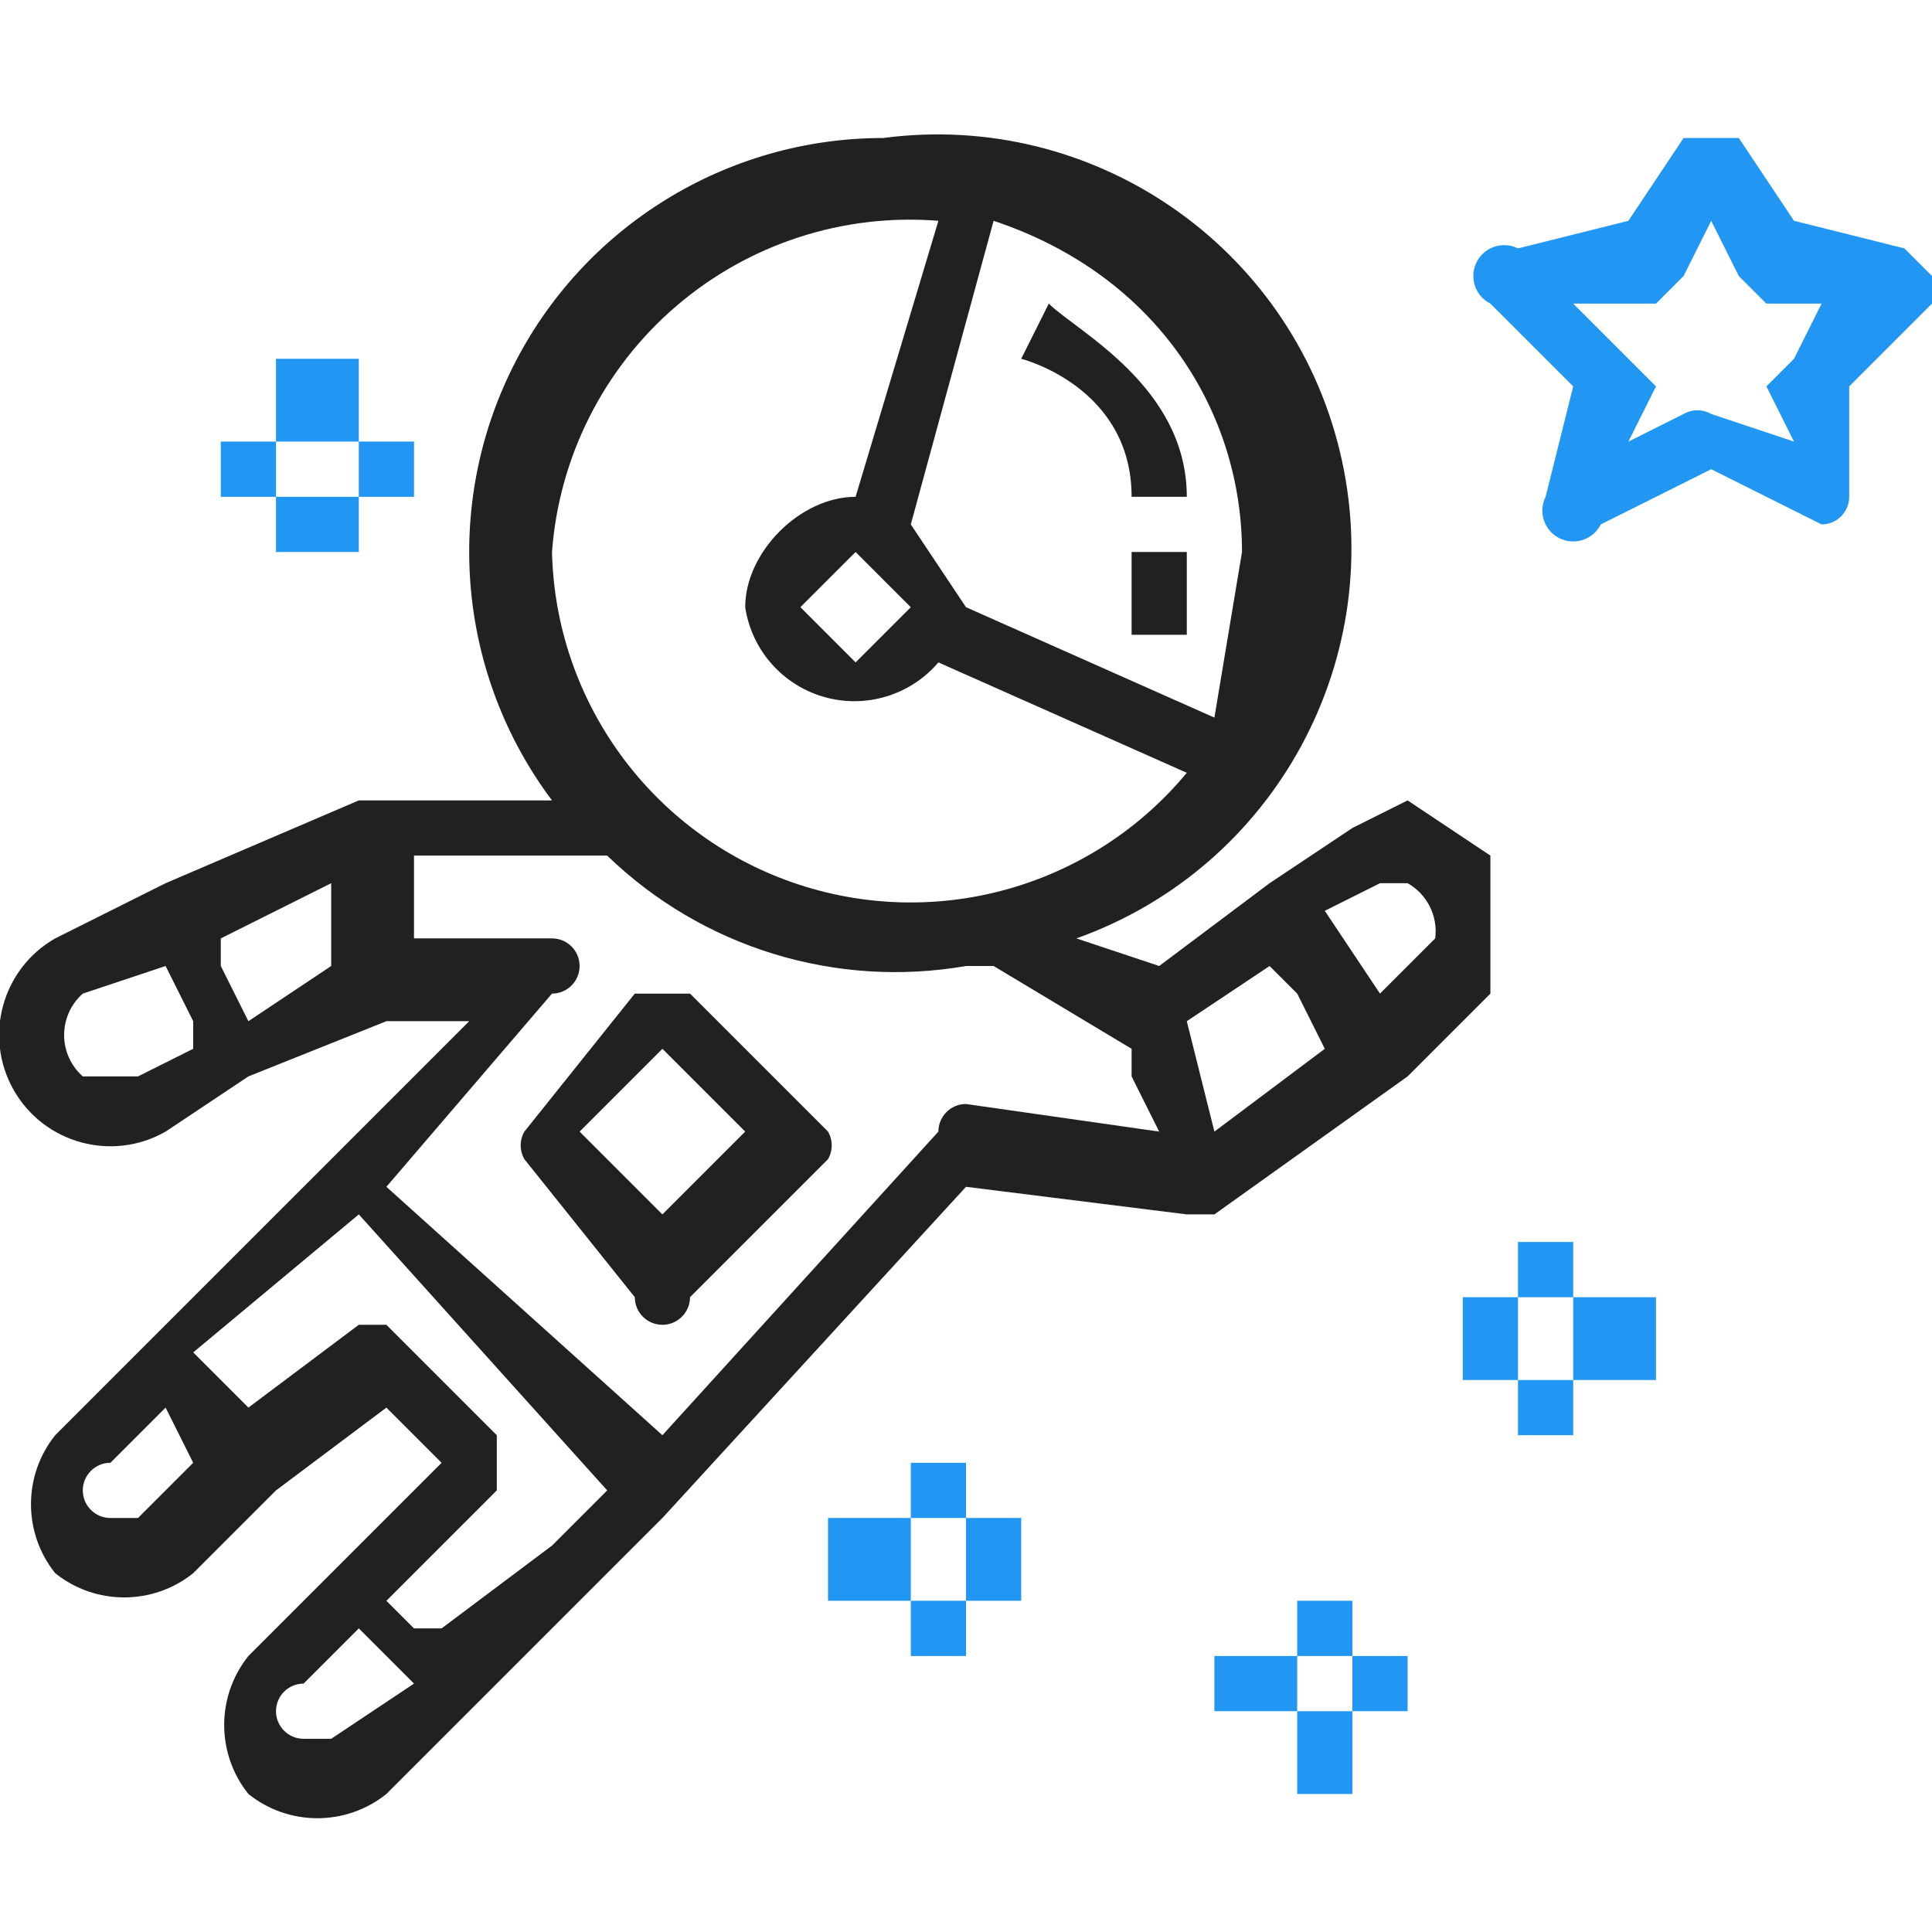
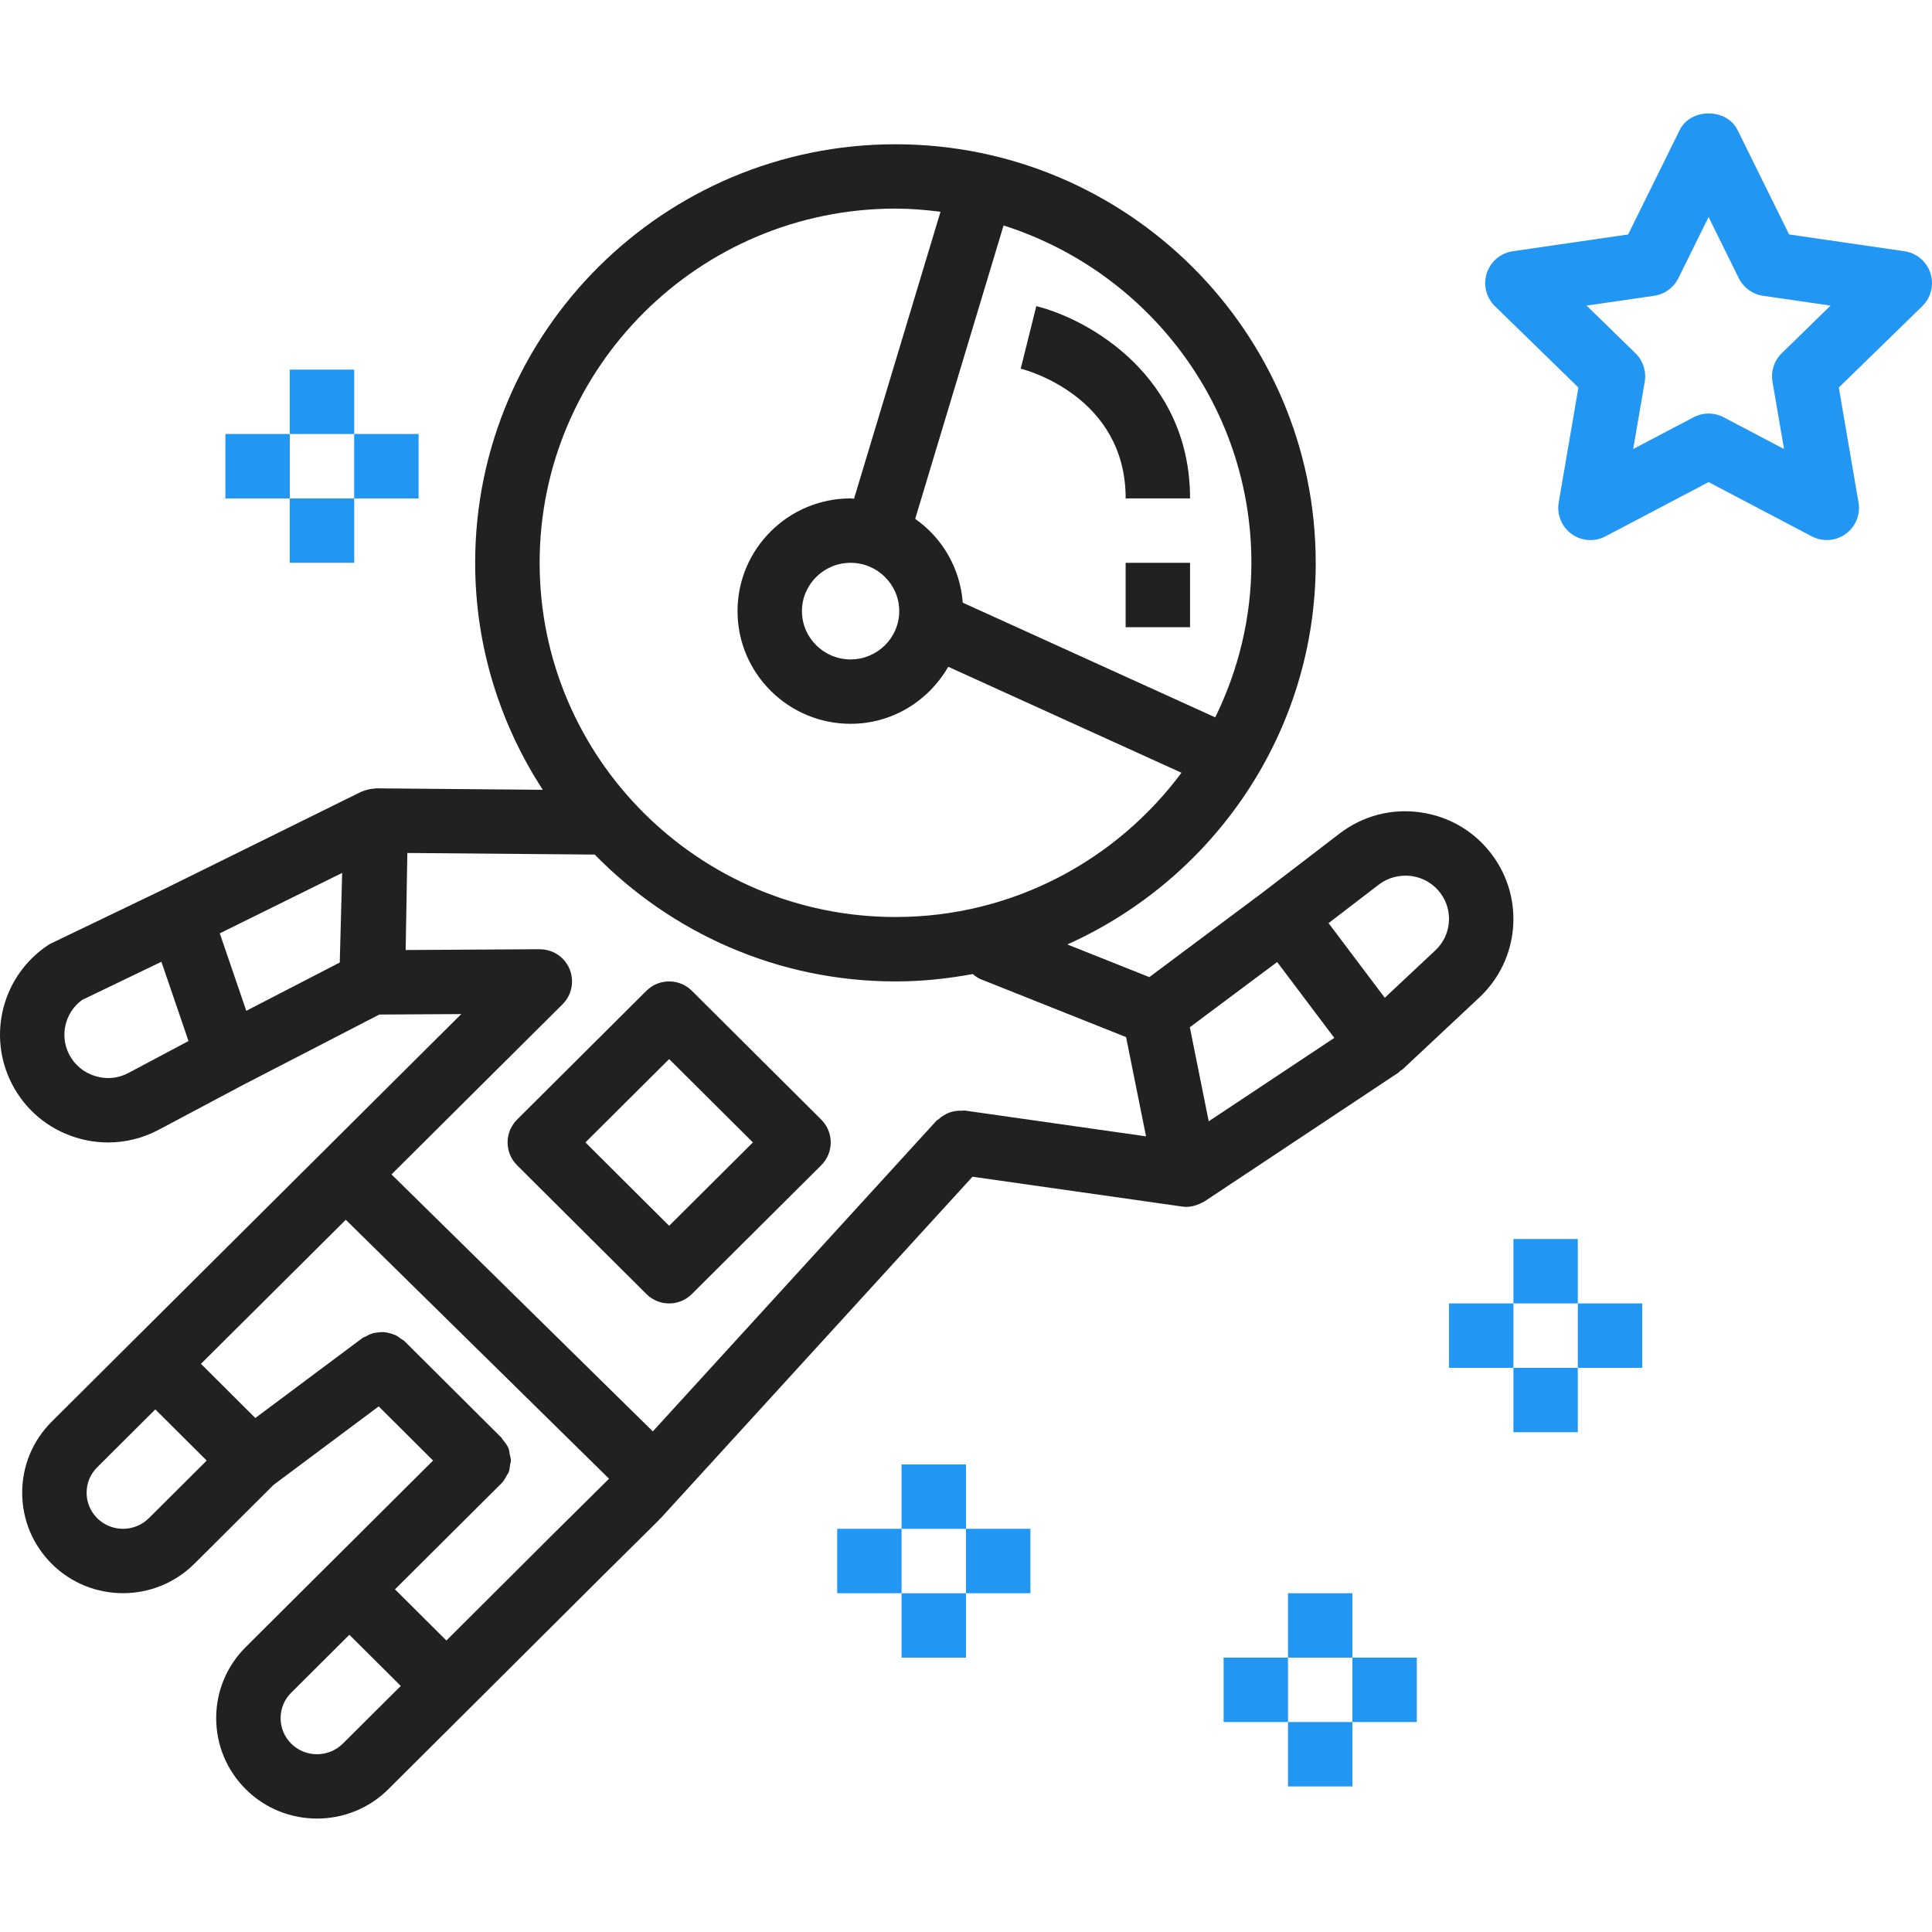
- <svg xmlns="http://www.w3.org/2000/svg" width="70" height="70" fill="none">
-   <path d="M70 10l-1-1-4-1-2-3h-2l-2 3-4 1a1 1 0 00-1 2l3 3-1 4a1 1 0 002 1l4-2 4 2a1 1 0 001-1v-4l3-3v-1zm-5 3l-1 1 1 2-3-1a1 1 0 00-1 0l-2 1 1-2-1-1-2-2h3l1-1 1-2 1 2 1 1h2l-1 2zM57 45h-2v2h2v-2zM57 50h-2v2h2v-2zM60 47h-3v3h3v-3zM55 47h-2v3h2v-3zM49 58h-2v2h2v-2zM49 62h-2v3h2v-3zM51 60h-2v2h2v-2zM47 60h-3v2h3v-2zM35 53h-2v2h2v-2zM35 58h-2v2h2v-2zM37 55h-2v3h2v-3zM33 55h-3v3h3v-3zM13 13h-3v3h3v-3zM13 18h-3v2h3v-2zM15 16h-2v2h2v-2zM10 16H8v2h2v-2z" fill="#2196F3" />
-   <path d="M54 31l-3-2-2 1-3 2-4 3-3-1a15 15 0 00-7-29 15 15 0 00-12 24h-7l-7 3-4 2a4 4 0 004 7l3-2 5-2h3L5 49l-3 3a4 4 0 000 5 4 4 0 005 0l3-3 4-3 2 2-4 4-3 3a4 4 0 000 5 4 4 0 005 0l3-3 5-5 2-2 11-12 8 1h1l7-5 3-3v-5zM5 39H3a2 2 0 010-3l3-1 1 2v1l-2 1zm7-4l-3 2-1-2v-1l4-2v3zm33-15l-1 6-9-4-2-3 3-11c6 2 9 7 9 12zm-25 0A13 13 0 0134 8l-3 10c-2 0-4 2-4 4a4 4 0 007 2l9 4a13 13 0 01-23-8zm13 2l-2 2-2-2 2-2 2 2zM5 55H4a1 1 0 010-2l2-2 1 2-2 2zm7 8h-1a1 1 0 010-2l2-2 1 1 1 1-3 2zm8-7l-4 3h-1l-1-1 4-4v-1h0v-1l-3-3-1-1h-1l-4 3-2-2 6-5 9 10-2 2zm15-16a1 1 0 00-1 1L24 52l-10-9 6-7a1 1 0 000-2h-5v-3h7a15 15 0 0013 4h1l5 3v1l1 2-7-1zm9 1l-1-4 3-2 1 1 1 2-4 3zm8-7l-2 2-2-3 2-1h1a2 2 0 011 2z" fill="#212121" />
-   <path d="M30 41l-5-5h-2l-4 5a1 1 0 000 1l4 5a1 1 0 002 0l5-5a1 1 0 000-1zm-6 3l-3-3 3-3 3 3-3 3zM38 11l-1 2s4 1 4 5h2c0-4-4-6-5-7zM43 20h-2v3h2v-3z" fill="#212121" />
+ <svg xmlns="http://www.w3.org/2000/svg" width="70" height="70" viewBox="0 0 70 70" fill="none">
+   <path d="M69.943 9.896C69.806 9.475 69.442 9.167 69.002 9.103L64.823 8.495L62.953 4.708C62.561 3.91 61.253 3.91 60.861 4.708L58.991 8.495L54.812 9.103C54.372 9.167 54.008 9.474 53.869 9.897C53.733 10.319 53.846 10.783 54.164 11.092L57.189 14.041L56.475 18.203C56.401 18.641 56.58 19.083 56.939 19.345C57.301 19.608 57.775 19.641 58.168 19.433L61.906 17.467L65.644 19.433C65.815 19.523 66.003 19.567 66.188 19.567C66.43 19.567 66.671 19.493 66.874 19.344C67.234 19.083 67.413 18.641 67.337 18.203L66.624 14.041L69.649 11.092C69.966 10.782 70.08 10.319 69.943 9.896ZM64.556 12.799C64.282 13.066 64.156 13.454 64.221 13.832L64.639 16.269L62.45 15.118C62.28 15.029 62.093 14.984 61.906 14.984C61.72 14.984 61.534 15.029 61.363 15.118L59.174 16.269L59.592 13.832C59.657 13.454 59.531 13.068 59.257 12.799L57.484 11.072L59.932 10.717C60.313 10.662 60.64 10.423 60.811 10.078L61.905 7.862L62.999 10.078C63.17 10.422 63.498 10.662 63.878 10.717L66.326 11.072L64.556 12.799Z" fill="#2196F3" />
+   <path d="M57.167 44.892H54.834V47.226H57.167V44.892Z" fill="#2196F3" />
+   <path d="M57.167 49.559H54.834V51.892H57.167V49.559Z" fill="#2196F3" />
+   <path d="M59.5 47.226H57.167V49.559H59.5V47.226Z" fill="#2196F3" />
+   <path d="M54.834 47.226H52.501V49.559H54.834V47.226Z" fill="#2196F3" />
+   <path d="M49 57.726H46.667V60.059H49V57.726Z" fill="#2196F3" />
+   <path d="M49 62.393H46.667V64.726H49V62.393Z" fill="#2196F3" />
+   <path d="M51.333 60.059H49V62.393H51.333V60.059Z" fill="#2196F3" />
+   <path d="M46.667 60.059H44.334V62.393H46.667V60.059Z" fill="#2196F3" />
+   <path d="M35 53.059H32.666V55.393H35V53.059Z" fill="#2196F3" />
+   <path d="M35 57.726H32.666V60.059H35V57.726Z" fill="#2196F3" />
+   <path d="M37.333 55.392H35V57.726H37.333V55.392Z" fill="#2196F3" />
+   <path d="M32.666 55.392H30.333V57.726H32.666V55.392Z" fill="#2196F3" />
+   <path d="M12.833 13.392H10.499V15.725H12.833V13.392Z" fill="#2196F3" />
+   <path d="M12.833 18.059H10.499V20.392H12.833V18.059Z" fill="#2196F3" />
+   <path d="M15.166 15.725H12.833V18.059H15.166V15.725Z" fill="#2196F3" />
+   <path d="M10.499 15.725H8.166V18.059H10.499V15.725Z" fill="#2196F3" />
+   <path d="M54.063 30.974C53.435 30.126 52.512 29.58 51.464 29.433C50.412 29.283 49.373 29.56 48.533 30.203L45.795 32.301L45.794 32.303L41.643 35.403L38.672 34.219C43.969 31.843 47.671 26.545 47.671 20.394C47.671 12.031 40.84 5.227 32.444 5.227C24.047 5.227 17.216 12.031 17.216 20.394C17.216 23.425 18.123 26.244 19.666 28.616L13.62 28.563C13.617 28.563 13.613 28.563 13.61 28.563C13.591 28.563 13.576 28.573 13.559 28.574C13.443 28.578 13.33 28.602 13.219 28.642C13.191 28.652 13.162 28.658 13.135 28.671C13.121 28.677 13.107 28.678 13.093 28.685L6.021 32.176C6.02 32.176 6.018 32.176 6.018 32.178L1.877 34.169C1.831 34.189 1.784 34.216 1.739 34.246C0.088 35.345 -0.474 37.504 0.43 39.268C0.912 40.206 1.732 40.896 2.74 41.212C3.129 41.334 3.525 41.393 3.919 41.393C4.553 41.393 5.181 41.238 5.756 40.931L8.792 39.317L13.744 36.759L16.712 36.742L4.808 48.588C4.807 48.59 4.806 48.59 4.805 48.591L1.876 51.507C1.185 52.196 0.804 53.109 0.804 54.084C0.804 55.057 1.185 55.972 1.876 56.662C2.587 57.369 3.521 57.724 4.456 57.724C5.392 57.724 6.325 57.369 7.038 56.662L9.913 53.799L13.721 50.956L15.691 52.918L11.838 56.755C11.836 56.756 11.835 56.756 11.834 56.758L8.906 59.674C8.214 60.363 7.833 61.276 7.833 62.25C7.833 63.223 8.214 64.139 8.906 64.829C9.616 65.536 10.552 65.89 11.486 65.89C12.421 65.89 13.357 65.536 14.068 64.829L16.998 61.912L21.684 57.245C21.685 57.244 21.685 57.243 21.686 57.242L23.895 55.054L23.887 55.046C23.901 55.032 23.921 55.027 23.935 55.012L35.235 42.635L42.828 43.715C42.883 43.724 42.938 43.727 42.992 43.727C43.134 43.727 43.27 43.693 43.402 43.643C43.441 43.629 43.474 43.61 43.511 43.592C43.553 43.571 43.597 43.559 43.637 43.532L50.666 38.865C50.692 38.848 50.706 38.82 50.73 38.801C50.758 38.779 50.793 38.77 50.819 38.745L53.6 36.14C55.047 34.784 55.247 32.563 54.063 30.974ZM4.66 38.872C4.281 39.075 3.851 39.116 3.439 38.985C3.03 38.858 2.699 38.579 2.505 38.203C2.153 37.517 2.357 36.681 2.974 36.23L5.848 34.847L6.54 36.869L6.83 37.718L4.66 38.872ZM12.31 34.874L8.923 36.624L8.365 34.991L7.963 33.817L12.397 31.628L12.31 34.874ZM45.34 20.392C45.34 22.401 44.861 24.296 44.03 25.991L34.883 21.836C34.788 20.582 34.137 19.484 33.159 18.8L36.361 8.169C41.563 9.823 45.34 14.675 45.34 20.392ZM19.552 20.392C19.552 13.316 25.336 7.558 32.446 7.558C32.999 7.558 33.54 7.605 34.076 7.673L30.943 18.071C30.901 18.07 30.862 18.058 30.819 18.058C28.56 18.058 26.722 19.89 26.722 22.142C26.722 24.394 28.56 26.225 30.819 26.225C32.337 26.225 33.65 25.387 34.358 24.159L42.807 27.998C40.456 31.162 36.694 33.225 32.446 33.225C25.336 33.225 19.552 27.468 19.552 20.392ZM32.581 22.142C32.581 23.107 31.79 23.892 30.819 23.892C29.847 23.892 29.056 23.107 29.056 22.142C29.056 21.177 29.847 20.392 30.819 20.392C31.79 20.392 32.581 21.177 32.581 22.142ZM5.392 55.008C4.875 55.52 4.038 55.519 3.523 55.009C3.274 54.76 3.138 54.432 3.138 54.084C3.138 53.736 3.274 53.408 3.523 53.162L5.627 51.065L7.489 52.919L5.392 55.008ZM12.422 63.174C11.905 63.687 11.068 63.688 10.552 63.176C10.303 62.927 10.167 62.599 10.167 62.25C10.167 61.903 10.303 61.575 10.552 61.329L12.658 59.231L13.539 60.107L14.521 61.085L12.422 63.174ZM20.038 55.586C20.037 55.587 20.036 55.587 20.035 55.589L16.174 59.439L15.293 58.562L14.311 57.585L18.168 53.745C18.168 53.745 18.168 53.745 18.168 53.744C18.169 53.743 18.17 53.743 18.172 53.742C18.259 53.654 18.314 53.549 18.368 53.445C18.383 53.415 18.412 53.389 18.425 53.358C18.461 53.268 18.467 53.171 18.481 53.077C18.488 53.023 18.511 52.973 18.511 52.918C18.511 52.84 18.483 52.764 18.467 52.687C18.453 52.617 18.453 52.546 18.426 52.478C18.382 52.368 18.306 52.272 18.227 52.177C18.204 52.151 18.196 52.119 18.172 52.094C18.172 52.094 18.172 52.094 18.171 52.094C18.169 52.093 18.169 52.091 18.168 52.09L14.653 48.59C14.616 48.552 14.568 48.537 14.526 48.506C14.464 48.458 14.405 48.413 14.336 48.38C14.269 48.347 14.201 48.327 14.131 48.308C14.057 48.287 13.985 48.271 13.906 48.265C13.835 48.26 13.769 48.267 13.697 48.276C13.619 48.285 13.546 48.295 13.47 48.32C13.396 48.343 13.331 48.379 13.264 48.418C13.22 48.442 13.171 48.451 13.13 48.481L9.251 51.377L7.281 49.414L12.528 44.195L22.067 53.576L20.038 55.586ZM34.954 40.237C34.921 40.233 34.889 40.245 34.855 40.243C34.77 40.239 34.688 40.244 34.603 40.258C34.537 40.27 34.474 40.283 34.411 40.305C34.336 40.331 34.269 40.366 34.2 40.408C34.134 40.447 34.075 40.489 34.018 40.542C33.99 40.566 33.956 40.578 33.93 40.606L23.653 51.862L14.185 42.551L20.383 36.386C20.839 35.931 20.841 35.192 20.386 34.735C20.156 34.505 19.854 34.392 19.552 34.393V34.392L14.698 34.421L14.759 30.905L21.549 30.963C24.317 33.794 28.176 35.559 32.446 35.559C33.403 35.559 34.336 35.46 35.245 35.291C35.332 35.361 35.419 35.432 35.528 35.476L40.8 37.576L41.133 39.235L41.523 41.172L34.954 40.237ZM43.794 40.627L43.11 37.219L46.274 34.856L47.102 35.955L48.344 37.605L43.794 40.627ZM52.005 34.434L50.173 36.151L48.136 33.447L49.954 32.053C50.294 31.792 50.722 31.686 51.142 31.74C51.564 31.8 51.938 32.02 52.192 32.362C52.666 33 52.585 33.891 52.005 34.434Z" fill="#212121" />
+   <path d="M29.755 40.565L25.067 35.898C24.613 35.445 23.876 35.445 23.421 35.898L18.734 40.565C18.515 40.786 18.391 41.082 18.391 41.392C18.391 41.703 18.514 42 18.734 42.219L23.421 46.886C23.648 47.112 23.947 47.226 24.244 47.226C24.542 47.226 24.84 47.112 25.067 46.886L29.755 42.219C29.974 42 30.099 41.703 30.099 41.392C30.099 41.082 29.975 40.784 29.755 40.565ZM24.244 44.413L21.211 41.392L24.244 38.372L27.279 41.392L24.244 44.413Z" fill="#212121" />
+   <path d="M37.547 11.092L36.983 13.358C37.139 13.397 40.785 14.346 40.785 18.059H43.118C43.118 13.646 39.474 11.572 37.547 11.092Z" fill="#212121" />
+   <path d="M43.118 20.392H40.784V22.725H43.118V20.392Z" fill="#212121" />
</svg>
